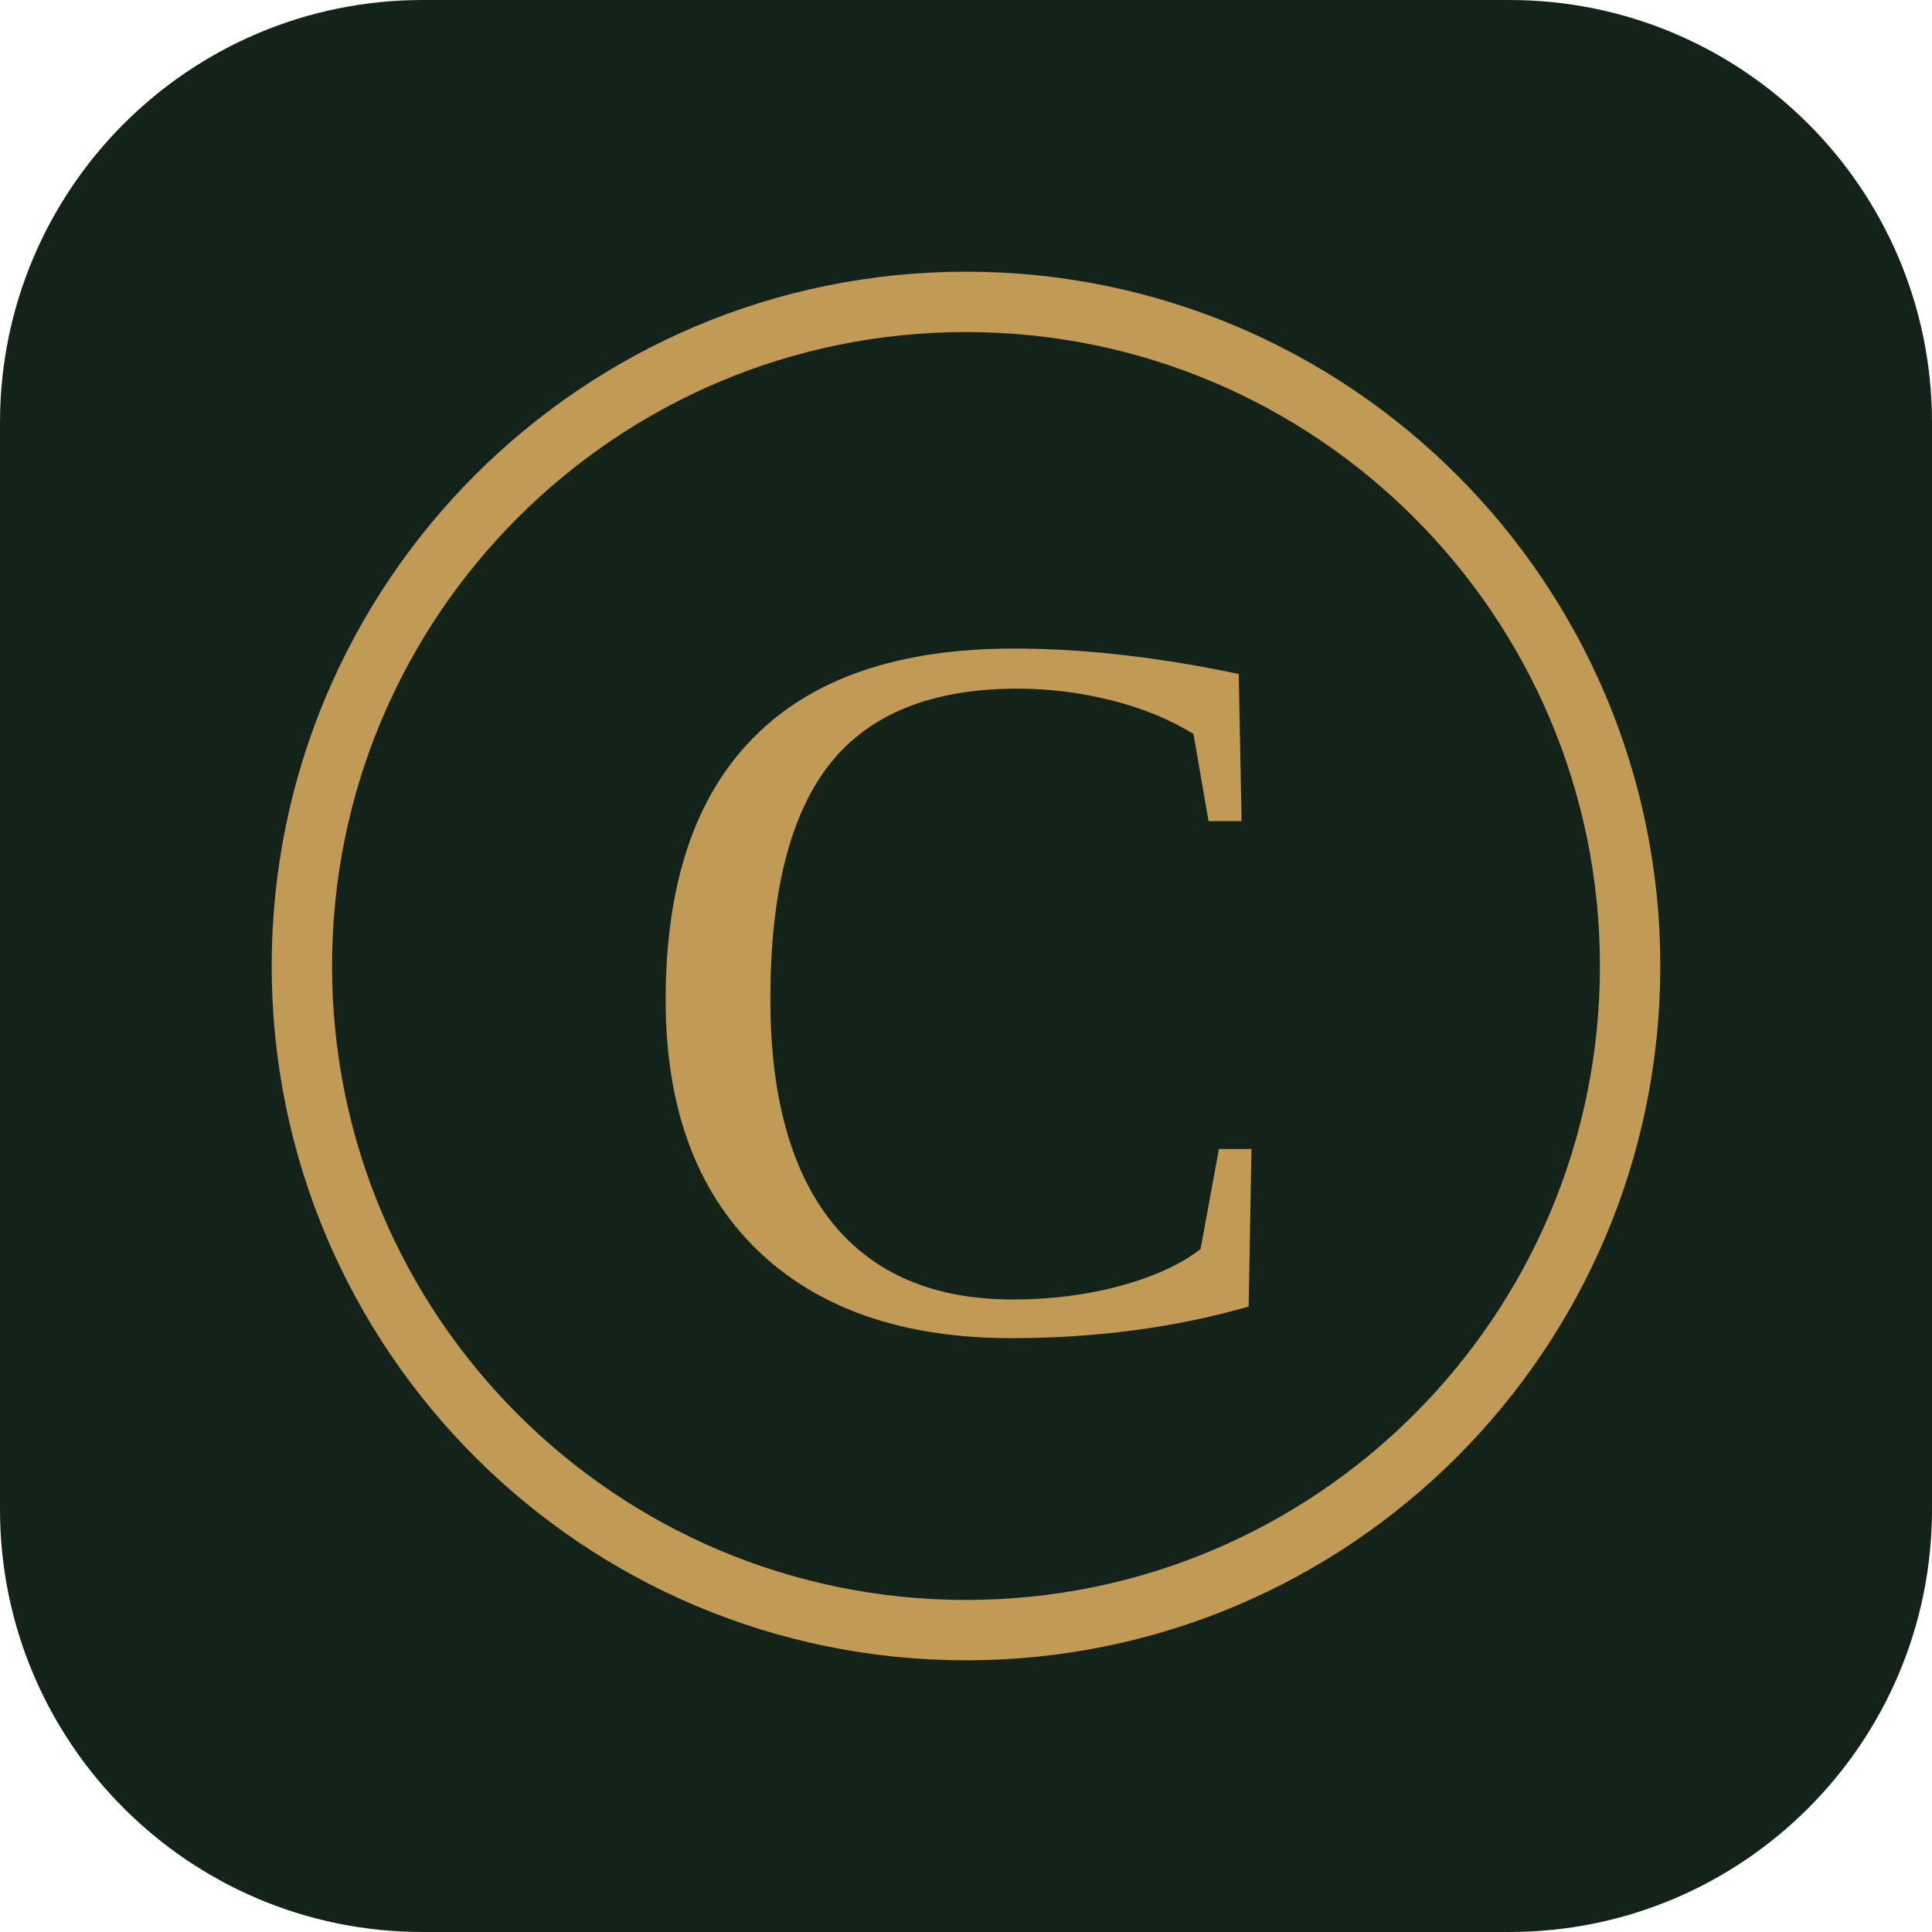
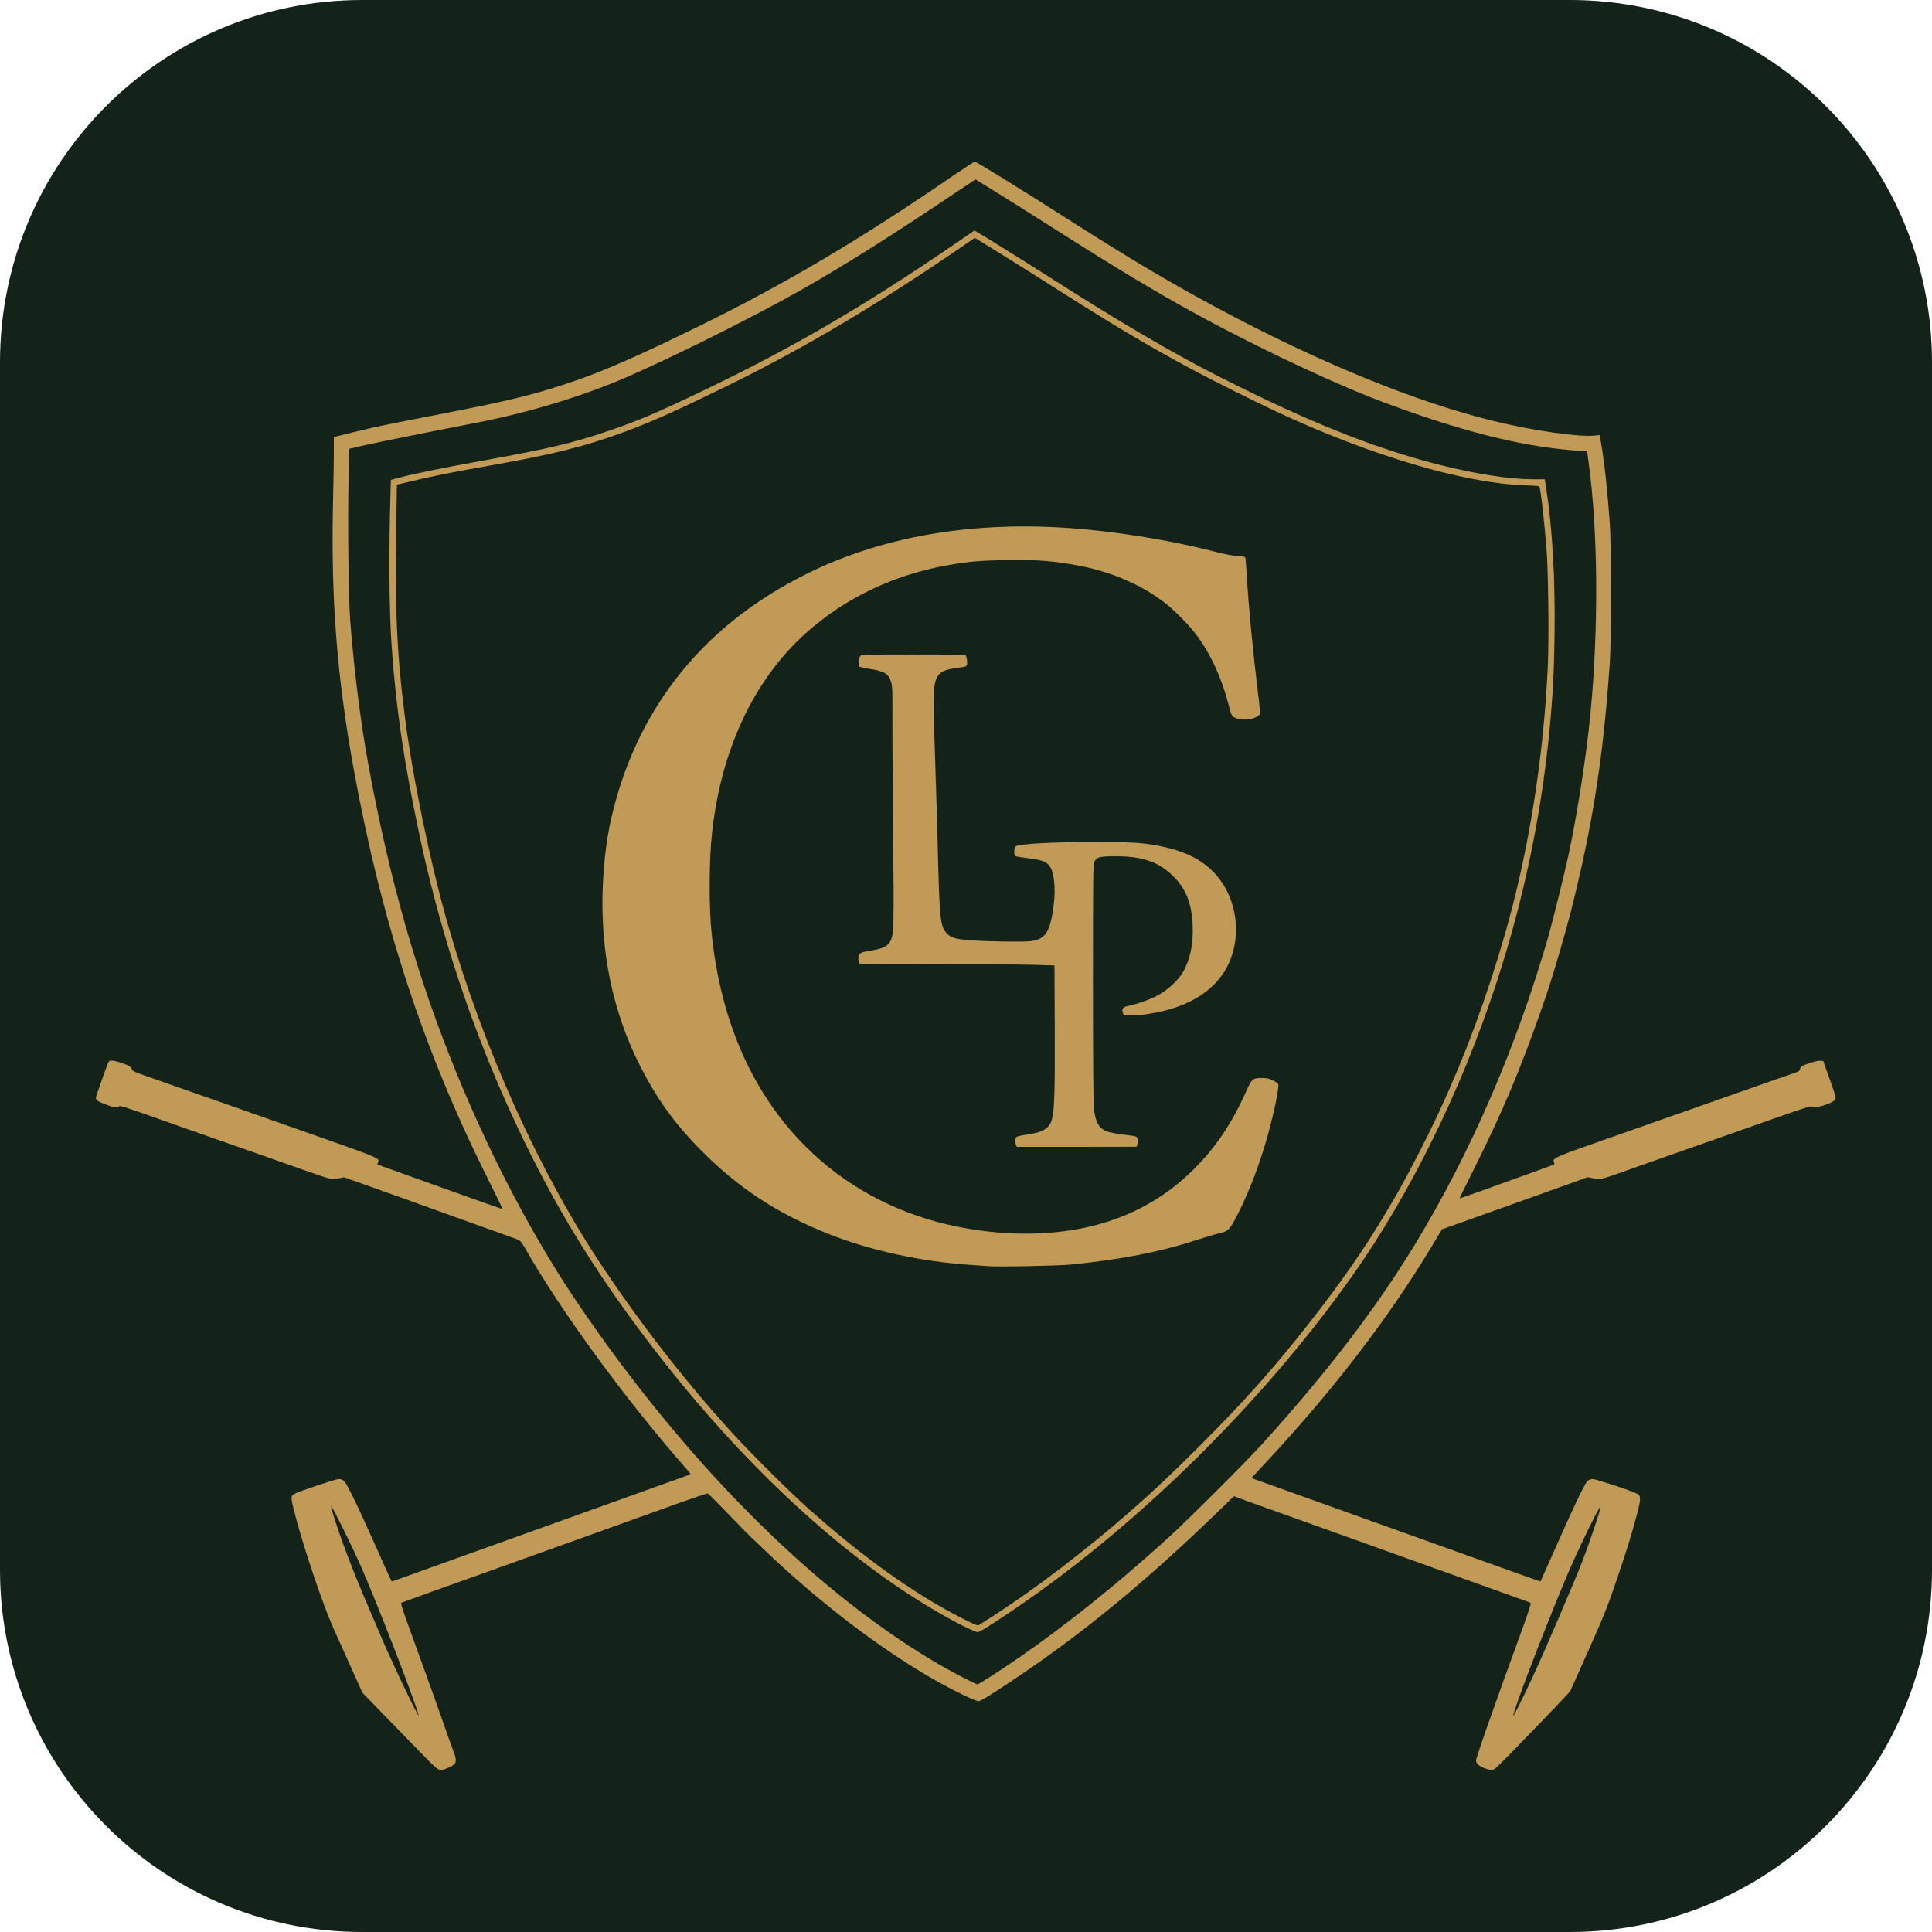
<svg xmlns="http://www.w3.org/2000/svg" viewBox="0 0 64 64">
-   <rect width="64" height="64" rx="14" fill="#13231a" />
-   <circle cx="32" cy="32" r="22" fill="none" stroke="#c19a55" stroke-width="2" />
-   <text x="32" y="44" text-anchor="middle" font-family="Georgia, 'Times New Roman', serif" font-size="34" fill="#c19a55">C</text>
+   <rect width="64" height="64" rx="12" fill="#13231a" />
+   <path transform="translate(3.00 5.18) scale(0.029308)" fill="#c19a55" fill-rule="evenodd" d="M373.2 1804.3C362.5 1793.4 343.4 1773.7 330.6 1760.5L307.3 1736.5L294 1707C286.7 1690.8 277.7 1670.8 274 1662.5C263.2 1638.4 242.2 1576.5 232.6 1540.6C225.7 1514.8 225.7 1514.3 231.1 1511.4C236.3 1508.7 277.3 1495 280.1 1495C286.2 1495 287.4 1496.5 296.5 1514.9C301.3 1524.6 312.6 1549.1 321.6 1569.3C330.6 1589.5 338.5 1607.1 339.2 1608.4L340.5 1610.8L354 1606C370.5 1600 395.6 1591 432 1578C447.1 1572.6 476.6 1562 497.5 1554.5C518.4 1547 547.9 1536.4 563 1531C578.1 1525.6 607.6 1515 628.5 1507.5C649.4 1500 669.1 1492.9 672.2 1491.8C675.4 1490.7 678 1489.5 678 1489.2C677.9 1488.8 676.5 1486.9 674.7 1484.9C605.7 1406.7 531.5 1305.3 490.9 1233.7C487.7 1228 485.7 1225.5 483.5 1224.6C481.9 1223.9 469.5 1219.4 456 1214.6C442.5 1209.8 420.5 1201.8 407 1197C377.7 1186.4 339.8 1172.8 309 1161.9L286.5 1153.9L280.8 1155.1C277.6 1155.7 273.3 1156 271.1 1155.6C268.9 1155.3 257.1 1151.4 244.8 1147C232.5 1142.7 202.5 1132.1 178 1123.5C153.5 1114.9 122.9 1104.1 110 1099.6C32.9 1072.3 33.8 1072.6 31.9 1073.8C29.1 1075.6 27.2 1075.3 17.9 1071.9C9.1 1068.7 6 1066.7 6 1064.2C6 1062.9 16.5 1032.6 19.6 1025.2C20.7 1022.5 21.4 1022 24.3 1022C26.2 1022 31.7 1023.4 36.6 1025.2C43.8 1027.8 45.5 1028.9 46.4 1031.1C47.5 1034.3 45.4 1033.4 84.5 1047.1C138.6 1066 162 1074.2 271.5 1112.8C324.8 1131.6 327.3 1132.7 324.9 1137.1C324.3 1138.3 324 1139.3 324.2 1139.4C324.4 1139.5 329.7 1141.5 336 1143.7C342.3 1146 362.1 1153.1 380 1159.5C438 1180.4 465.3 1190 465.6 1189.7C465.8 1189.5 457.9 1173.4 448.1 1153.7C376 1009.2 328.9 865.2 297.6 693.5C278.6 589.4 271.7 500.9 274 393.5C274.5 369.9 275 343 275 333.8L275 317.2L297.8 311.6C322.4 305.6 335.2 303 394.5 291.5C477.7 275.3 502.8 269.1 549.5 253C582.1 241.7 620.1 225 684.5 193.5C782.8 145.5 869.8 94.1 976.8 20.6C988.5 12.6 998.7 6 999.3 6C1001.3 6 1045.6 33.4 1107 72.5C1176.7 116.9 1218.1 141.5 1272.5 170.8C1386.4 232 1496.3 277.1 1584.9 298.9C1628.9 309.8 1681.6 317.4 1699.6 315.6L1705.7 315L1707.3 324.2C1711 345.3 1714.6 378 1717.2 415.5C1718.9 439.9 1718.9 547.1 1717.2 572C1711 662.5 1701.3 731.4 1684.4 806.5C1675.4 846.1 1670.3 865.9 1659.4 902.8C1650.8 932 1648.3 939.9 1639 966.5C1615.7 1033 1595.5 1080.7 1564.9 1142C1555.1 1161.5 1547.3 1177.6 1547.4 1177.7C1547.6 1177.9 1557.5 1174.4 1569.6 1170.1C1581.6 1165.7 1605.4 1157.1 1622.3 1151.1C1639.3 1145 1653.6 1139.8 1654.1 1139.4C1654.6 1139.1 1654.6 1138.1 1654 1137C1651.6 1132.6 1655.4 1130.9 1709.5 1112C1735.7 1102.8 1753.7 1096.5 1844.8 1064.4C1864.4 1057.5 1890.2 1048.4 1902 1044.3C1913.8 1040.2 1925.4 1036.1 1927.8 1035.3C1930.7 1034.3 1932 1033.2 1932 1032C1932 1030.9 1933 1029.4 1934.2 1028.6C1937.8 1026.1 1951.6 1021.8 1955.1 1022.2L1958.4 1022.5L1965.8 1043.3C1972.8 1062.8 1973.1 1064.2 1971.7 1066.4C1969.7 1069.4 1952.8 1075.5 1949.1 1074.5C1947.7 1074.1 1945.4 1073.8 1944 1073.8C1942.6 1073.7 1922.8 1080.4 1900 1088.5C1877.2 1096.6 1845.9 1107.6 1830.5 1113C1764.9 1136 1749.5 1141.5 1731 1148.1C1708.4 1156.2 1706 1156.7 1698.1 1155L1692.3 1153.8L1663.9 1164C1628.1 1176.8 1588.1 1191.2 1554 1203.3L1527.5 1212.7L1515.5 1232.7C1467.4 1312.6 1405.2 1393.7 1330.4 1474.2L1312.1 1493.8L1323.3 1497.9C1334.5 1502 1361.8 1511.7 1413 1530C1428.1 1535.4 1457.6 1546 1478.5 1553.5C1589.7 1593.4 1620.7 1604.5 1632.2 1608.5L1638.8 1610.8L1649.1 1587.7C1675.3 1528.3 1688.5 1500.5 1692 1497.2C1693.6 1495.8 1695.7 1495 1698 1495C1701.3 1495 1736.2 1506.4 1746.2 1510.7C1752.6 1513.4 1752.8 1515.5 1748 1534.2C1743.1 1553.4 1737.5 1571.6 1727.8 1600.5C1715 1638.6 1710.4 1650.1 1692 1691C1682 1713.3 1673.4 1732.5 1672.9 1733.8C1672.1 1735.8 1658.6 1750 1598 1812.3C1592.3 1818.2 1586.4 1823.4 1585.1 1823.7C1582 1824.5 1572.5 1821.3 1568.8 1818.2C1566.9 1816.6 1566 1814.9 1566 1813C1566 1809.7 1587.9 1747.4 1618.6 1663.5C1625.5 1644.5 1628.4 1635.3 1627.6 1634.9C1627 1634.5 1618 1631.2 1607.5 1627.5C1597 1623.8 1575.7 1616.2 1560 1610.5C1544.3 1604.9 1517.3 1595.2 1500 1589C1482.7 1582.8 1455 1572.8 1438.5 1566.9C1422 1561 1390.7 1549.8 1369 1542C1347.3 1534.2 1321.1 1524.9 1310.9 1521.2L1292.3 1514.4L1277.8 1528.5C1193.8 1610.1 1121.4 1669.7 1041.7 1722.8C1016.6 1739.6 1006.1 1746 1003.7 1746C999.6 1746 975.1 1734 951.7 1720.7C891.2 1685.9 822.8 1633.6 762.5 1575.9C756.5 1570.1 749.8 1563.8 747.7 1561.9C745.6 1560 733.7 1547.9 721.3 1535C708.9 1522.1 698.2 1511.4 697.5 1511.2C696.9 1511.1 682.5 1515.9 665.4 1522C626.4 1536 585.1 1550.8 546 1564.9C529.2 1570.9 506.5 1579.1 495.5 1583C484.5 1587 463.8 1594.4 449.5 1599.5C435.2 1604.6 407.5 1614.5 388 1621.5C368.5 1628.5 352 1634.5 351.3 1634.8C350.5 1635.3 352.1 1640.8 356.5 1653C360 1662.6 368.8 1686.9 376 1707C383.3 1727.1 393.4 1755.4 398.5 1770C403.6 1784.6 409 1799.6 410.4 1803.4C414.8 1814.9 413.7 1817.6 403.1 1821.8C393.6 1825.6 394.6 1826.2 373.2 1804.3ZM366.6 1748.9C350.2 1702.9 320.7 1628 304.3 1590.7C296.8 1573.7 275.1 1529.6 272.6 1526.5C271.5 1525 271.7 1526.7 273.6 1532.8C282.5 1562 296.1 1598 314 1639.5C318.5 1650 324.5 1663.9 327.2 1670.5C338.7 1697.9 370.1 1764.1 370.8 1762.2C370.9 1761.8 369 1755.8 366.6 1748.9ZM1630.3 1718C1643.8 1689 1677.4 1610.6 1686.5 1587C1694.4 1566.5 1707.2 1528.2 1706.8 1526.2C1706.2 1523.5 1680.1 1577.2 1668.2 1605.5C1643.5 1664.1 1607.8 1757.2 1608.1 1762.4C1608.1 1764.1 1618 1744.4 1630.3 1718ZM1018.9 1717.2C1081.2 1677 1149.9 1623.3 1217.5 1561.9C1240 1541.5 1305.8 1475.8 1325.1 1454.5C1397.8 1374.3 1452.7 1302.4 1496.6 1230.4C1559.9 1126.3 1611.8 1006.5 1647.9 881C1652.3 865.7 1666.3 809.2 1670.4 790C1680.4 743.6 1690.9 676.2 1695.4 628.5C1704.6 532.3 1703.8 422.4 1693.2 346L1691.5 333.5L1676 332.3C1615.4 327.5 1547.7 310.3 1459.5 277.2C1425.9 264.6 1374.9 241.9 1325.5 217.5C1271.2 190.7 1230.7 168.6 1178 137C1151.4 121 1133.9 110.1 1067 67.7C1055.7 60.5 1036.1 48.2 1023.3 40.3L1000.2 26L957.8 54.3C887.8 101.1 827.9 138 780 163.8C723.4 194.3 659.2 226 609.5 248C559.3 270.2 496.1 289.5 436.5 301C394.9 309 319.3 324.2 306.5 327.2L292.5 330.5L291.7 362.5C290.5 409.7 291.5 497 293.4 523.5C297.4 576.6 304.8 636.5 313.1 682.5C337.6 817.5 369.3 928.5 415.4 1040.4C454.3 1134.6 502 1224.7 551.8 1298C671.6 1474.2 813.8 1617.5 950.5 1699.5C968.1 1710.2 1000.1 1727 1002.5 1727C1003.2 1727 1010.6 1722.6 1018.9 1717.2ZM991.5 1663.6C986.5 1661.3 977.3 1656.5 971 1653C863 1593.7 748.2 1490.3 646.4 1360.5C565.3 1257.2 510.9 1165.6 460.1 1047.3C421.8 957.7 392 863.1 371.1 764C353.9 682.2 345.6 626 340.5 556.1C337.4 515.2 337 444.8 339.2 373.6L339.5 365.7L346.4 363.8C363.2 359.2 395.9 352.5 439.7 344.6C518.7 330.3 545.4 324 586.6 309.9C619.4 298.7 640.8 289.6 694.5 263.8C793.7 216.2 874.3 169.2 975.8 99.7L999.1 83.8L1012.8 92C1026.1 100.1 1066.3 125.3 1092.5 142C1139 171.7 1178.7 195.8 1213 215.2C1247.2 234.5 1265.1 244 1302.5 262.4C1390 305.6 1461.2 333 1528.5 349.6C1569.2 359.6 1605.1 365 1630.2 365L1643.7 365L1645.3 375.2C1652.3 420.5 1655.6 478.1 1654.7 540.5C1654.4 562.5 1653.6 588.4 1653 598C1646 714.4 1624.6 826.3 1588.3 936.4C1549 1055.9 1491.7 1172.3 1427 1264.1C1323.8 1410.4 1178.3 1553 1034.5 1648.6C1011.7 1663.8 1004.7 1668 1002.4 1668C1001.3 1667.9 996.5 1666 991.5 1663.6ZM1022 1648.6C1070.1 1617.3 1124 1576.1 1174.5 1532.1C1201.2 1508.8 1221.1 1490 1253.6 1457.6C1303.4 1407.8 1336.6 1370.6 1376 1320.5C1411.7 1275.2 1440.2 1234.3 1463.4 1195C1467.2 1188.7 1471.7 1181 1473.5 1178C1486.6 1155.8 1510.7 1109.2 1524.9 1078.5C1553.6 1016.6 1577.6 951.8 1598.4 880C1625.2 787.3 1642.4 680 1647.1 576C1648.5 544.2 1647.7 471.1 1645.6 443.2C1643.4 414.8 1638.9 375.2 1637.5 373C1637.3 372.6 1629.3 372 1619.8 371.7C1551.7 369.2 1447.7 338.4 1342 289.3C1315.2 276.8 1266.6 252.5 1242 239.2C1190.9 211.6 1156.3 191 1075.5 139.5C1052 124.6 1016.7 102.6 1003 94.2L999.4 92.1L988.5 99.6C889.7 167.5 805.2 217.7 717 260.7C660.9 288.1 635.6 299.4 604.6 311C559.8 327.7 521.6 337.2 449 349.9C411.4 356.5 383.6 362 360.9 367.6L346.3 371.1L345.7 401.2C343.5 501.9 345.8 559.3 355.1 632.1C363.8 701.1 384.6 801.3 404.1 869C444.7 1009.8 507.8 1149.1 579.3 1256C623.5 1322 673.4 1386 724.9 1442.5C745.5 1465.1 790.3 1509.7 811 1528.1C873.1 1583.4 930.4 1624.4 983.8 1651.7C1000 1660 1002.3 1660.9 1004.3 1659.9C1005.5 1659.2 1013.5 1654.1 1022 1648.6ZM1015 1254.4C1012.5 1254.2 1003.1 1253.5 994 1252.9C939.8 1249.4 881.5 1236.7 835 1218.3C776.3 1195.1 731.5 1165.7 688.9 1122.3C659.9 1092.9 639.9 1065 621.1 1028C590 966.8 575.7 897.4 579 823.5C581 780.3 587.1 746.1 599.7 708.1C634.1 604.2 704.7 524.3 807.3 472.9C898.6 427.1 1008 409.9 1129.5 422.1C1177.6 426.9 1229.8 436.1 1272 447.1C1281.6 449.6 1290.9 451.4 1296.3 451.7C1304.2 452.2 1305.1 452.5 1305.4 454.4C1305.6 455.6 1306.3 465.3 1307 476C1308.9 509 1313.7 558.8 1319.6 607.2C1321.1 619.1 1322 629.6 1321.7 630.4C1321.4 631.2 1319.2 632.9 1316.8 634.1C1310.9 637.2 1299.2 637.4 1293.6 634.5C1289.7 632.5 1289.6 632.4 1286.4 620.2C1278.4 589.2 1265.8 562 1249.5 540.3C1241.7 530.1 1226.3 514.2 1216.1 506.1C1190.2 485.5 1156.4 470.4 1119.5 463.1C1090.2 457.3 1068.8 455.6 1033 456.3C1005.6 456.9 994.3 457.8 972.3 461.5C909 472.2 853.1 498.7 808 539.3C749.7 591.8 712.8 670.4 702.5 764C699 795.7 698.8 847.6 702 878.5C712.3 978.4 748.7 1060.2 809.4 1120.3C852.2 1162.7 906.5 1192.5 967 1206.9C1018.8 1219.2 1072.1 1221 1119 1211.9C1169.5 1202 1212.3 1179.6 1247.4 1144.4C1272 1119.7 1289.7 1093.4 1306.1 1057C1312.5 1042.6 1313.5 1041.7 1324.1 1041.7C1329.4 1041.7 1332.1 1042.3 1336.3 1044.4C1339.3 1045.8 1342.1 1047.8 1342.4 1048.6C1343.7 1051.9 1337.8 1080.2 1330.5 1106.7C1321.7 1138.3 1309.8 1169.6 1297.4 1194.1C1287.4 1213.7 1286.6 1214.6 1276 1217.1C1271.4 1218.2 1259.5 1221.7 1249.5 1225C1209.1 1238.3 1163.6 1247.1 1107.5 1252.6C1092.5 1254 1026.2 1255.3 1015 1254.4ZM1045.9 1117.2C1044.6 1113.9 1044.8 1110.7 1046.2 1108.8C1047.1 1107.7 1050.6 1106.8 1056.5 1106C1076 1103.3 1083.4 1099.1 1086.5 1088.8C1089.4 1078.9 1090.1 1058.7 1089.8 986L1089.5 914.5L1063 913.7C1048.4 913.3 998.8 913.1 952.7 913.2C871.9 913.5 869 913.4 868.4 911.6C868.1 910.6 867.8 908.2 867.8 906.2C867.8 901.2 870.3 899.5 879.7 898.1C895.5 895.6 900.9 893.1 904.1 886.8C908 879.1 908.2 871.3 907.1 763.5C906.5 706.9 906.2 646.8 906.3 630C906.5 603.3 906.3 598.8 904.7 593.8C901.9 584.5 896.6 581.6 878.5 579C874.1 578.3 869.9 577.3 869.2 576.8C867.4 575.2 867.7 567.6 869.8 565.1C871.5 563 871.5 563 929.9 563C976 563 988.5 563.2 989.2 564.2C990.5 566.3 991.3 571.8 990.6 574.4C990.1 576.5 989.2 576.9 984.2 577.5C962.7 580 957.3 583.3 954.4 595.6C952.6 603.3 952.6 628.2 954.5 679C955.3 700.7 956.6 745.7 957.5 779C959.6 863.2 960.3 869.9 967.7 878.1C972.1 883 977.5 884.7 992.4 885.9C1009.5 887.4 1052.6 888.1 1061.8 887.1C1079.4 885.2 1084.6 877.2 1088.6 846C1091 827.8 1089.2 810 1084.4 802.7C1080.8 797.2 1075.4 795.2 1059.7 793.3C1052.4 792.4 1045.9 791.3 1045.2 790.8C1043.6 789.4 1043.6 781.5 1045.3 780.1C1049.1 777 1084.8 775 1135.4 775C1176.5 775 1188.2 775.7 1206.4 779.1C1230.7 783.6 1248.9 791.3 1263 803.1C1290.8 826.2 1301.8 867.4 1289.9 903.5C1278.2 939 1244.9 962 1194.7 969.4C1188.9 970.3 1180.6 971 1176.1 971C1168.2 971 1167.9 970.9 1166.9 968.3C1165.1 963.6 1167 961.3 1173.7 960C1183.7 957.9 1197.1 953.1 1206.4 948.2C1217.1 942.6 1229.8 930.8 1234.9 921.8C1242.9 907.6 1246.5 890.4 1245.7 870C1244.8 845.1 1238.4 828.4 1224.5 814.4C1207.8 797.5 1189.1 790.9 1158.1 791.1C1140.8 791.1 1137.2 792 1134.8 797C1133.1 800.3 1133 808.9 1133 934C1133 1013.5 1133.4 1070.9 1134 1075.9C1135.8 1092 1140 1099.1 1149.7 1102.4C1152.3 1103.3 1160.7 1104.8 1168.4 1105.8C1181.1 1107.3 1182.3 1107.6 1183.3 1109.7C1184 1111.2 1184 1113.3 1183.4 1115.7L1182.5 1119.4L1114.6 1119.5L1046.8 1119.5L1045.9 1117.2Z" />
</svg>
